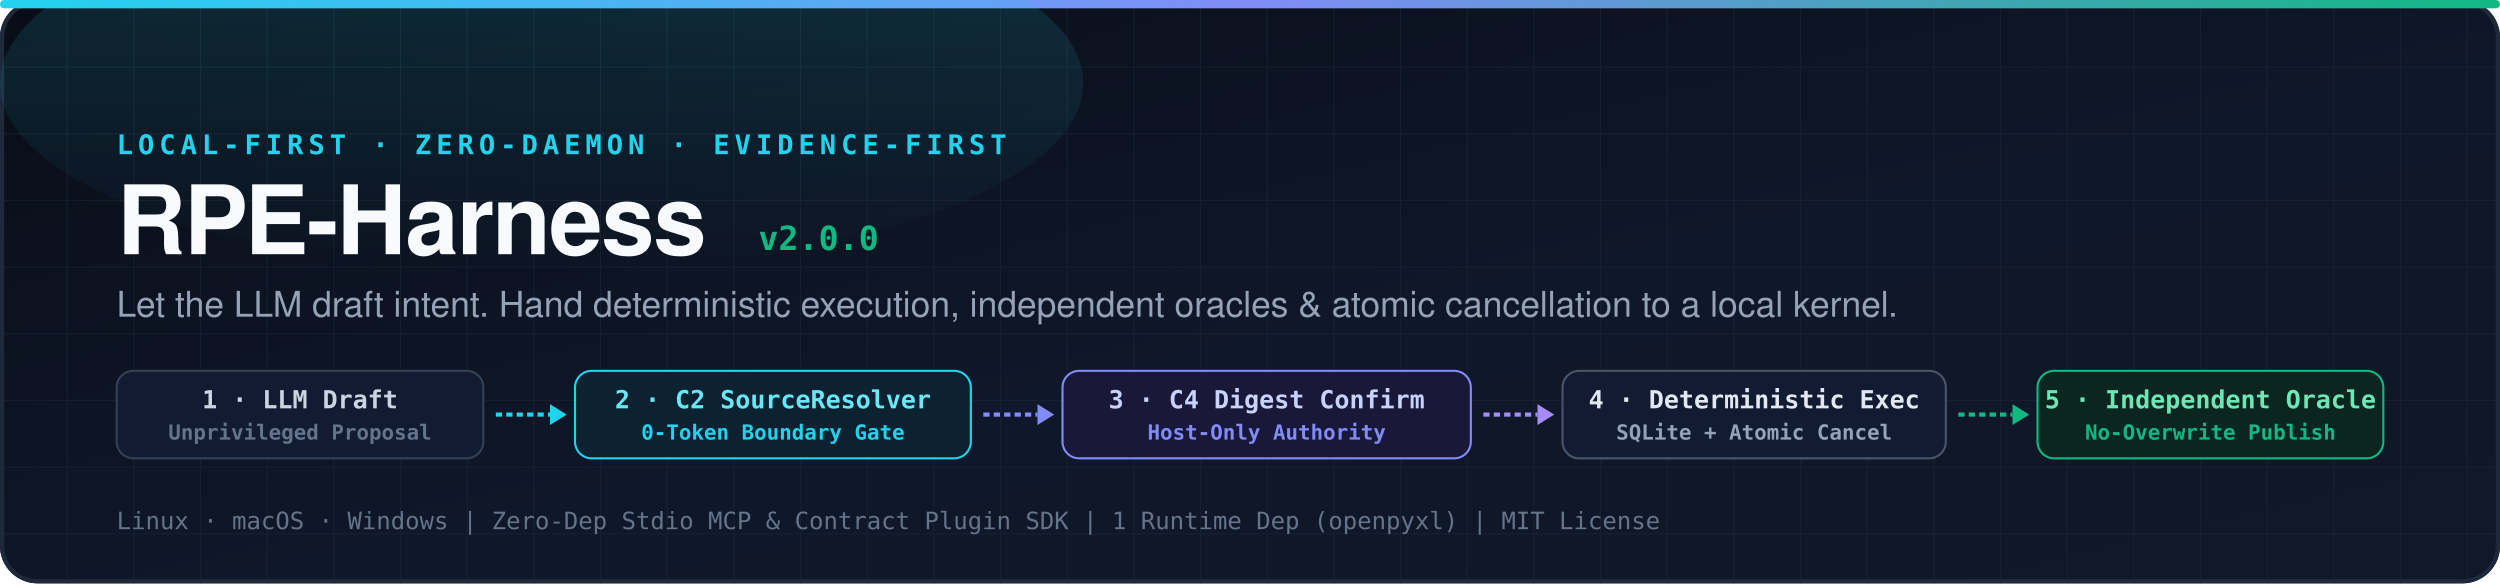
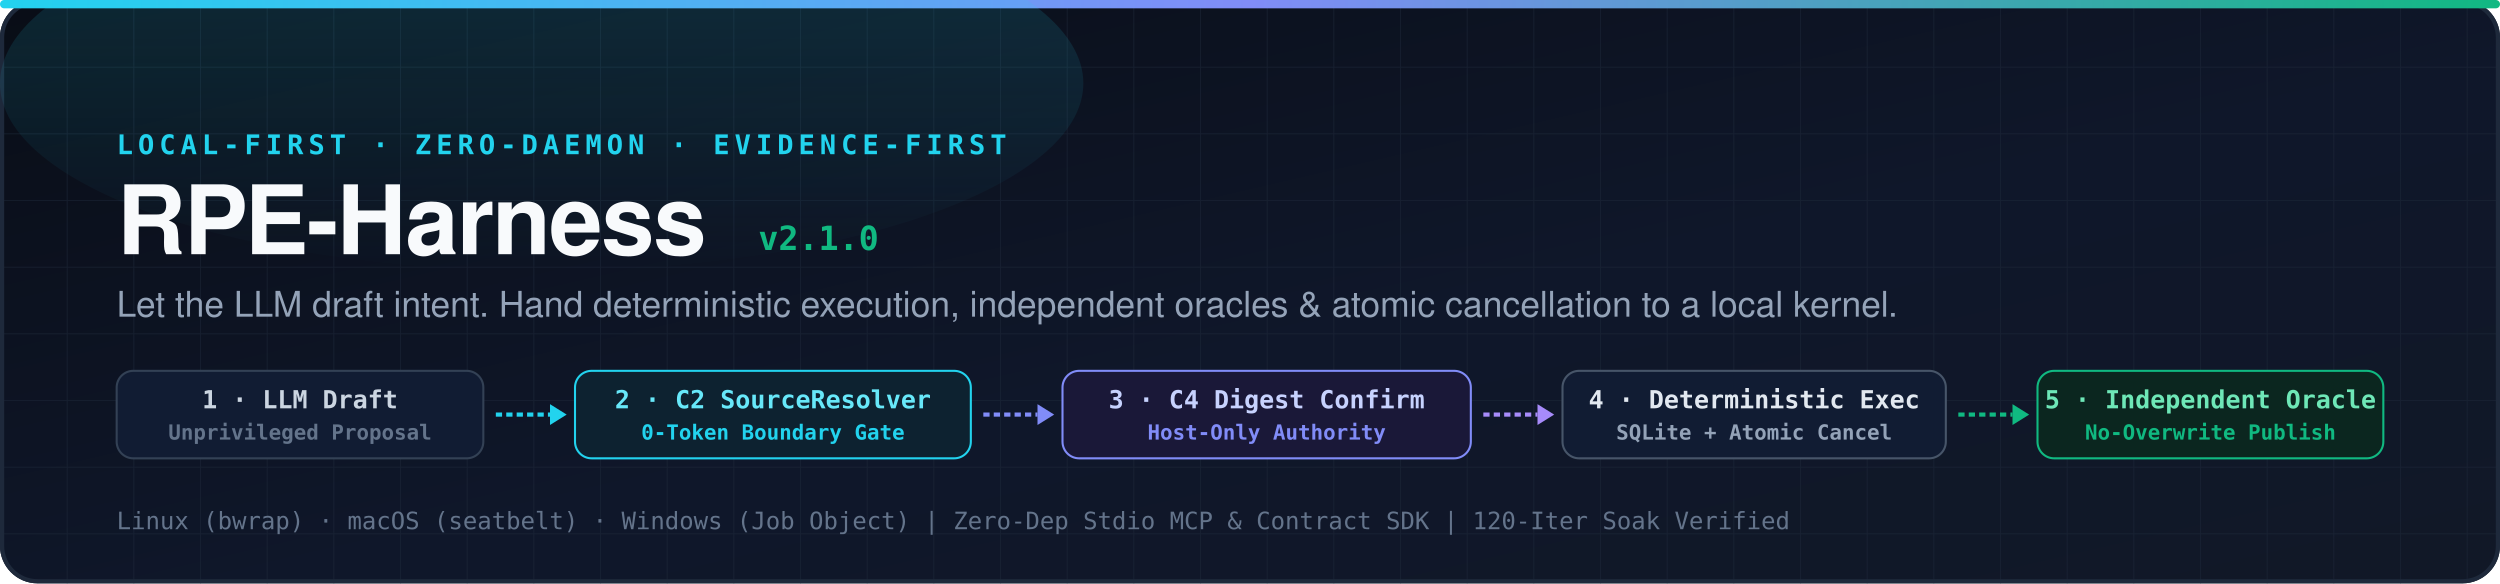
<svg xmlns="http://www.w3.org/2000/svg" viewBox="0 0 1200 280" width="1200" height="280" role="img" aria-label="RPE-Harness — Local-First Verifiable Execution Kernel for Coding Agents">
  <defs>
    <linearGradient id="bg" x1="0%" y1="0%" x2="100%" y2="100%">
      <stop offset="0%" stop-color="#090d16" />
      <stop offset="55%" stop-color="#0f172a" />
      <stop offset="100%" stop-color="#111827" />
    </linearGradient>
    <linearGradient id="accent" x1="0%" y1="0%" x2="100%" y2="0%">
      <stop offset="0%" stop-color="#22d3ee" />
      <stop offset="50%" stop-color="#818cf8" />
      <stop offset="100%" stop-color="#10b981" />
    </linearGradient>
    <linearGradient id="glow" x1="0%" y1="0%" x2="0%" y2="100%">
      <stop offset="0%" stop-color="#22d3ee" stop-opacity="0.18" />
      <stop offset="100%" stop-color="#22d3ee" stop-opacity="0" />
    </linearGradient>
    <pattern id="grid" width="32" height="32" patternUnits="userSpaceOnUse">
      <path d="M 32 0 L 0 0 0 32" fill="none" stroke="#1e293b" stroke-width="0.8" opacity="0.55" />
    </pattern>
  </defs>
  <rect width="1200" height="280" rx="18" fill="url(#bg)" />
  <rect width="1200" height="280" rx="18" fill="url(#grid)" />
  <rect x="1" y="1" width="1198" height="278" rx="17" fill="none" stroke="#1e293b" stroke-width="2" />
  <rect x="0" y="0" width="1200" height="4" rx="2" fill="url(#accent)" />
  <ellipse cx="260" cy="40" rx="260" ry="90" fill="url(#glow)" />
  <text x="56" y="74" font-family="ui-monospace, SFMono-Regular, Menlo, Monaco, Consolas, monospace" font-size="13" font-weight="700" fill="#22d3ee" letter-spacing="2.4">LOCAL-FIRST · ZERO-DAEMON · EVIDENCE-FIRST</text>
  <text x="56" y="122" font-family="-apple-system, BlinkMacSystemFont, 'Segoe UI', Helvetica, Arial, sans-serif" font-size="46" font-weight="800" fill="#f8fafc" letter-spacing="-0.8">RPE-Harness</text>
-   <text x="364" y="120" font-family="ui-monospace, SFMono-Regular, Menlo, monospace" font-size="16" font-weight="700" fill="#10b981">v2.0.0</text>
+   <text x="364" y="120" font-family="ui-monospace, SFMono-Regular, Menlo, monospace" font-size="16" font-weight="700" fill="#10b981">v2.1.0</text>
  <text x="56" y="152" font-family="-apple-system, BlinkMacSystemFont, 'Segoe UI', Helvetica, Arial, sans-serif" font-size="17" fill="#94a3b8">Let the LLM draft intent. Hand deterministic execution, independent oracles &amp; atomic cancellation to a local kernel.</text>
  <g transform="translate(56, 178)" font-family="ui-monospace, SFMono-Regular, Menlo, monospace" font-size="12" font-weight="600">
    <rect x="0" y="0" width="176" height="42" rx="8" fill="#111c33" stroke="#334155" />
    <text x="88" y="18" text-anchor="middle" fill="#cbd5e1">1 · LLM Draft</text>
    <text x="88" y="33" text-anchor="middle" font-size="10" fill="#64748b">Unprivileged Proposal</text>
    <path d="M 182 21 L 208 21" stroke="#22d3ee" stroke-width="2" stroke-dasharray="3 2" />
    <polygon points="208,16 216,21 208,26" fill="#22d3ee" />
    <rect x="220" y="0" width="190" height="42" rx="8" fill="#0d2230" stroke="#22d3ee" />
    <text x="315" y="18" text-anchor="middle" fill="#67e8f9">2 · C2 SourceResolver</text>
    <text x="315" y="33" text-anchor="middle" font-size="10" fill="#22d3ee">0-Token Boundary Gate</text>
    <path d="M 416 21 L 442 21" stroke="#818cf8" stroke-width="2" stroke-dasharray="3 2" />
    <polygon points="442,16 450,21 442,26" fill="#818cf8" />
    <rect x="454" y="0" width="196" height="42" rx="8" fill="#1a1838" stroke="#818cf8" />
    <text x="552" y="18" text-anchor="middle" fill="#c7d2fe">3 · C4 Digest Confirm</text>
    <text x="552" y="33" text-anchor="middle" font-size="10" fill="#818cf8">Host-Only Authority</text>
    <path d="M 656 21 L 682 21" stroke="#a78bfa" stroke-width="2" stroke-dasharray="3 2" />
    <polygon points="682,16 690,21 682,26" fill="#a78bfa" />
    <rect x="694" y="0" width="184" height="42" rx="8" fill="#111c33" stroke="#475569" />
    <text x="786" y="18" text-anchor="middle" fill="#e2e8f0">4 · Deterministic Exec</text>
    <text x="786" y="33" text-anchor="middle" font-size="10" fill="#94a3b8">SQLite + Atomic Cancel</text>
    <path d="M 884 21 L 910 21" stroke="#10b981" stroke-width="2" stroke-dasharray="3 2" />
    <polygon points="910,16 918,21 910,26" fill="#10b981" />
    <rect x="922" y="0" width="166" height="42" rx="8" fill="#0b261f" stroke="#10b981" />
    <text x="1005" y="18" text-anchor="middle" fill="#6ee7b7">5 · Independent Oracle</text>
    <text x="1005" y="33" text-anchor="middle" font-size="10" fill="#10b981">No-Overwrite Publish</text>
  </g>
  <text x="56" y="254" font-family="ui-monospace, SFMono-Regular, Menlo, monospace" font-size="11.5" fill="#64748b">
-     Linux · macOS · Windows   |   Zero-Dep Stdio MCP &amp; Contract Plugin SDK   |   1 Runtime Dep (openpyxl)   |   MIT License
+     Linux (bwrap) · macOS (seatbelt) · Windows (Job Object)   |   Zero-Dep Stdio MCP &amp; Contract SDK   |   120-Iter Soak Verified
  </text>
</svg>
